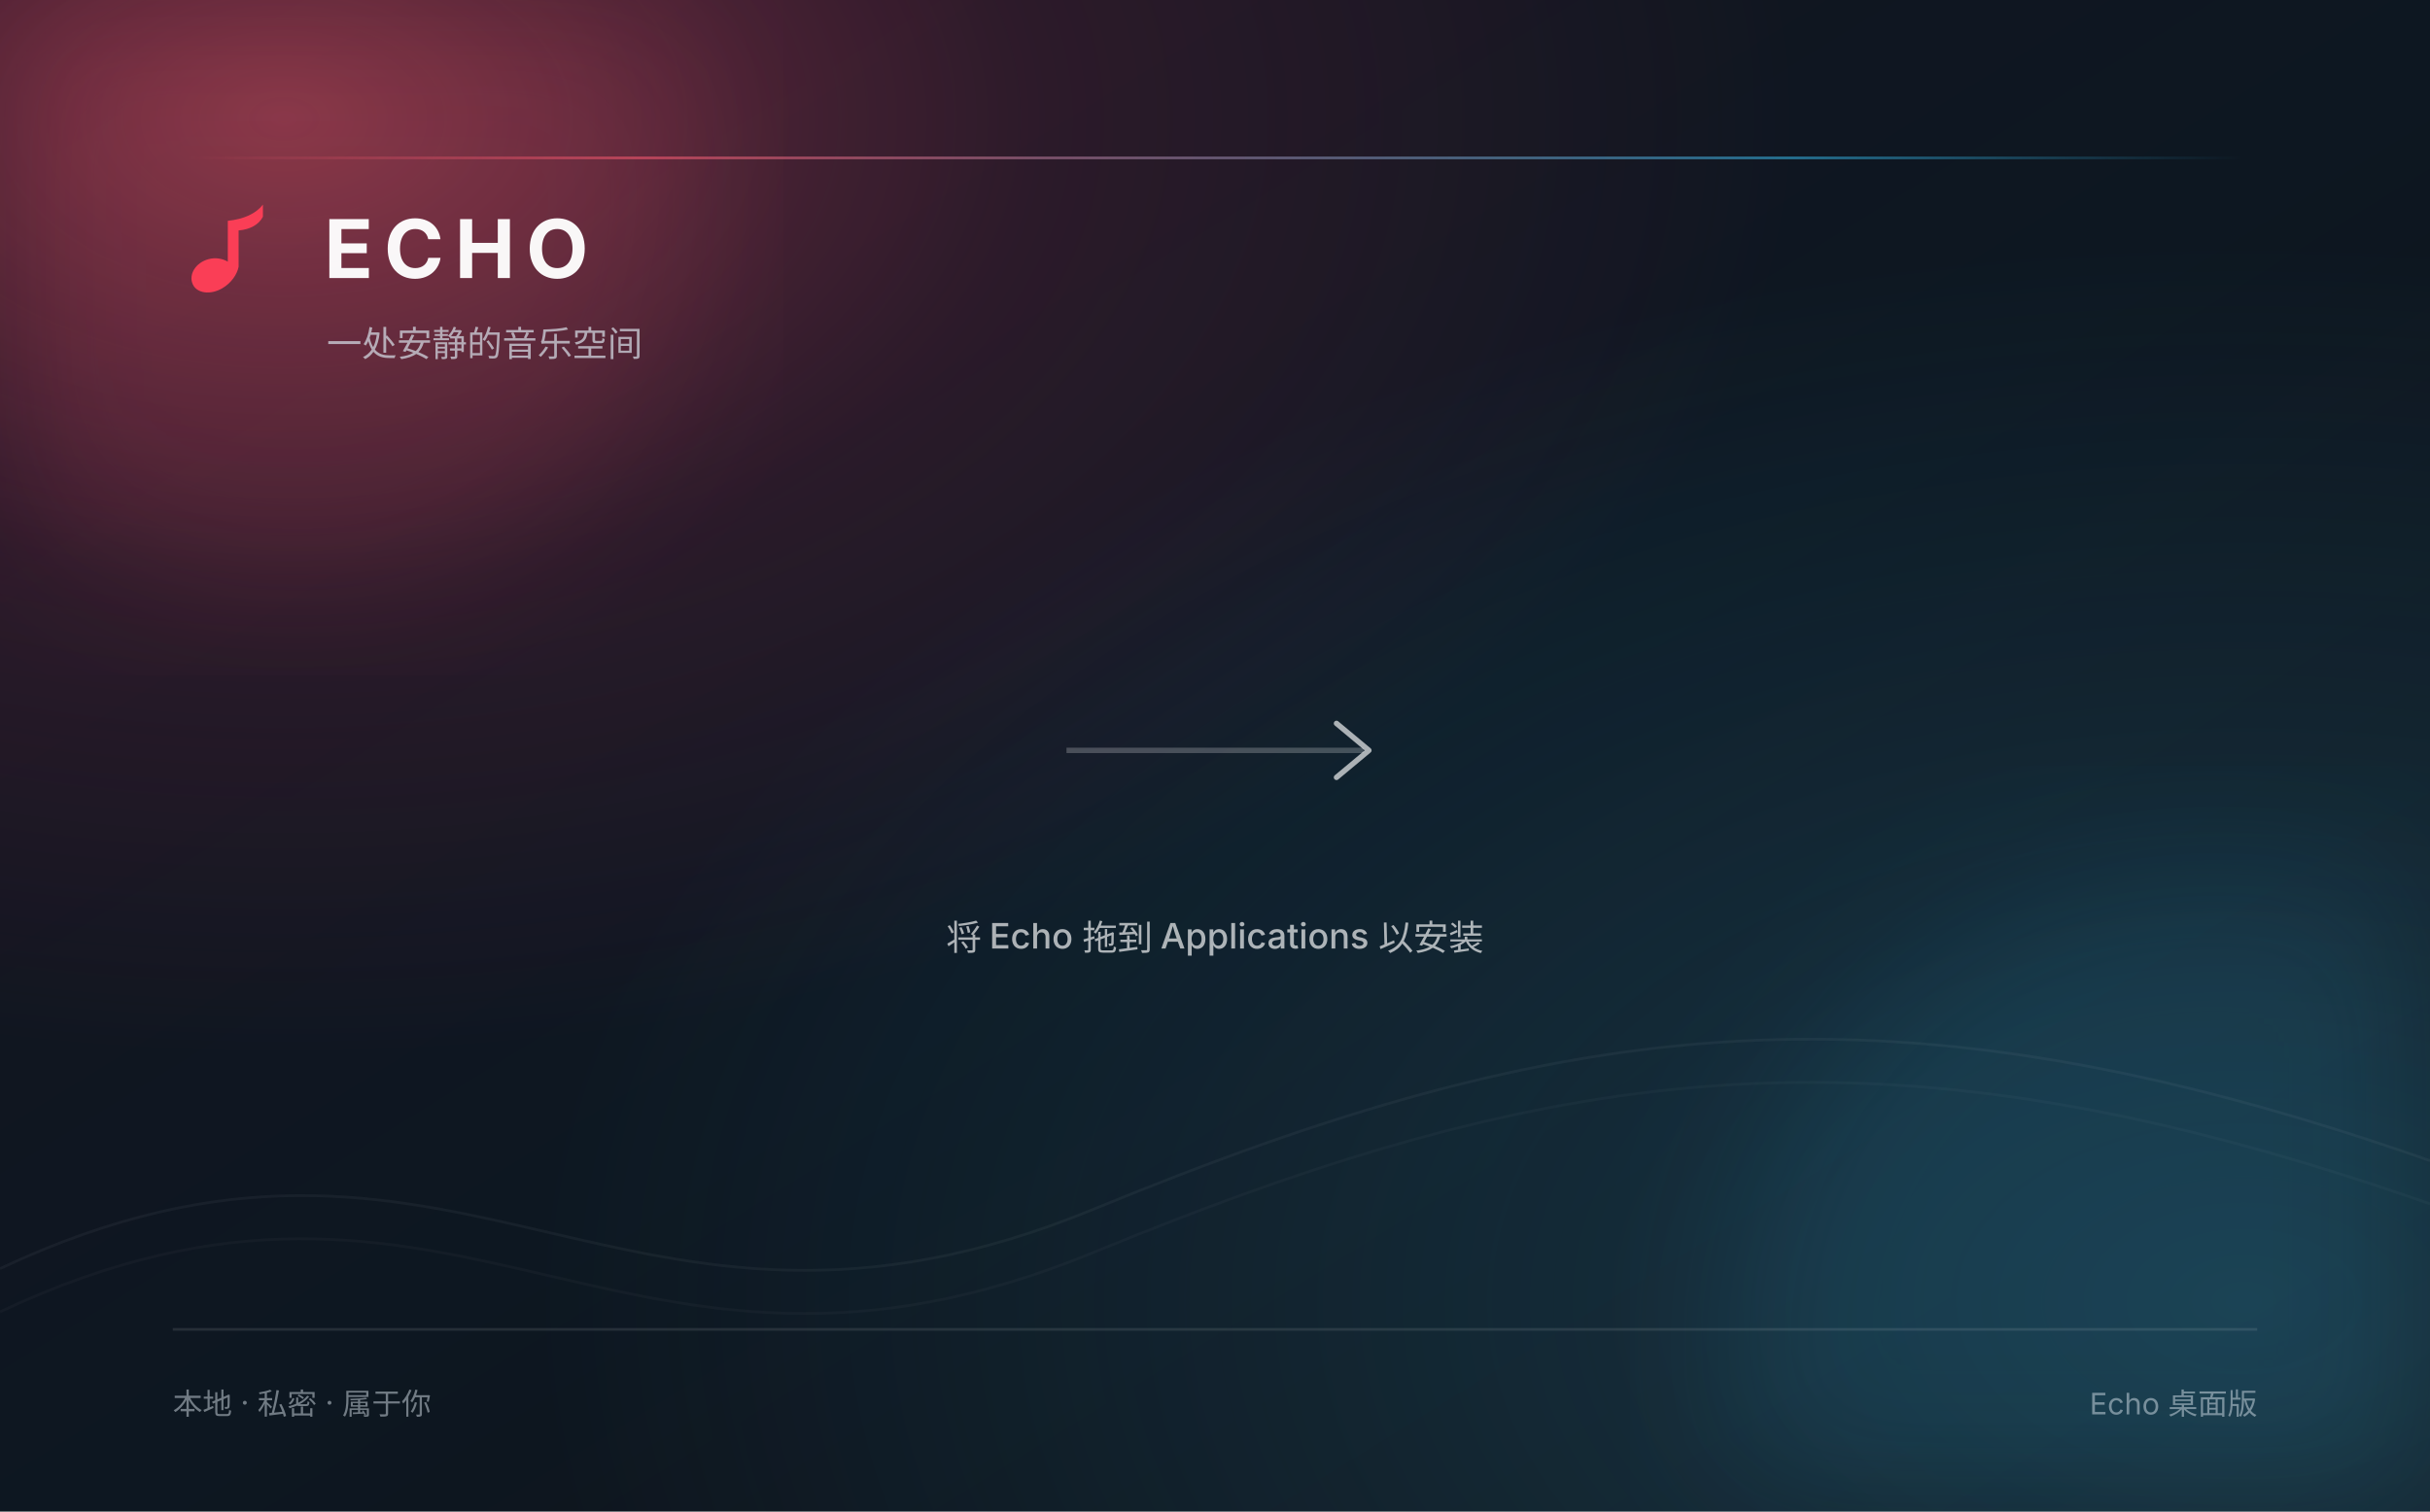
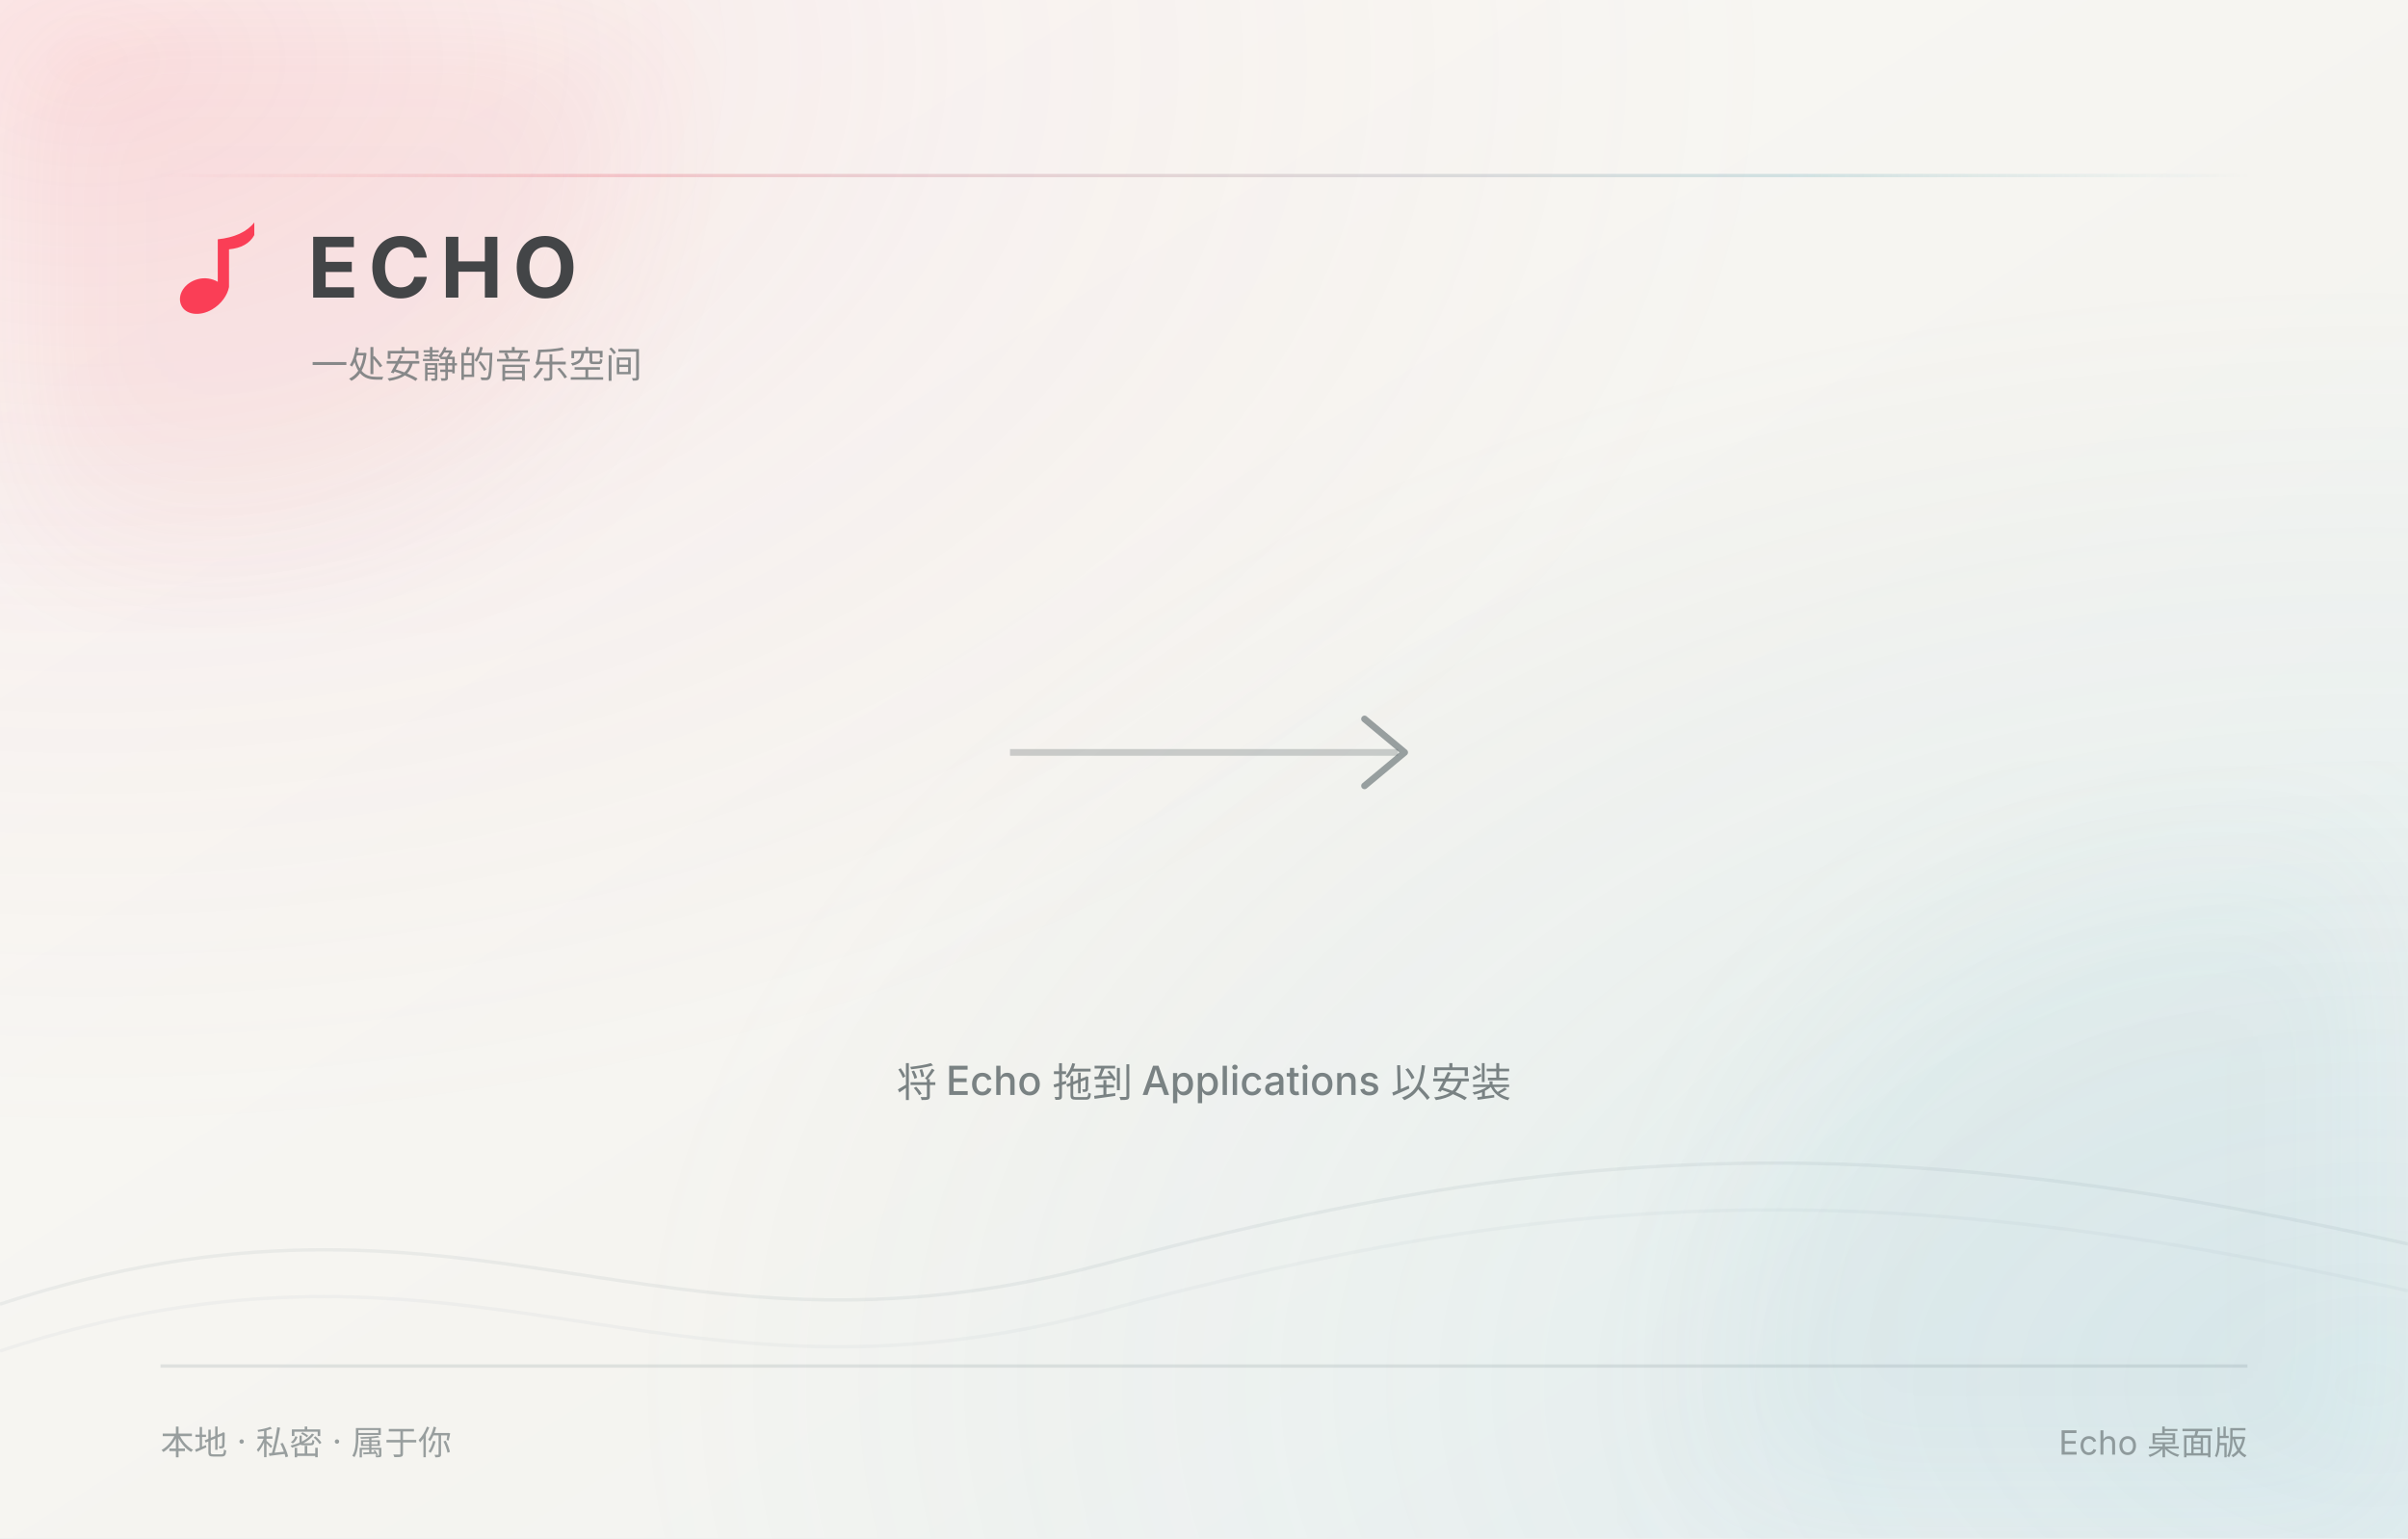
- <svg xmlns="http://www.w3.org/2000/svg" width="900" height="560" viewBox="0 0 900 560">
+ <svg xmlns="http://www.w3.org/2000/svg" width="720" height="460" viewBox="0 0 720 460">
  <defs>
    <linearGradient id="paper" x1="0" y1="0" x2="1" y2="1">
-       <stop offset="0" stop-color="#16131f" />
-       <stop offset="0.52" stop-color="#0d1721" />
-       <stop offset="1" stop-color="#101014" />
+       <stop offset="0" stop-color="#fbfaf7" />
+       <stop offset="0.55" stop-color="#f5f4f0" />
+       <stop offset="1" stop-color="#edf3f4" />
    </linearGradient>
-     <radialGradient id="coral" cx="0.12" cy="0.08" r="0.62">
-       <stop offset="0" stop-color="#ff5b72" stop-opacity="0.44" />
-       <stop offset="0.5" stop-color="#d83c68" stop-opacity="0.13" />
-       <stop offset="1" stop-color="#d83c68" stop-opacity="0" />
+     <radialGradient id="coral" cx="0.04" cy="0.04" r="0.7">
+       <stop offset="0" stop-color="#f86b7e" stop-opacity="0.16" />
+       <stop offset="0.52" stop-color="#f08b99" stop-opacity="0.05" />
+       <stop offset="1" stop-color="#f08b99" stop-opacity="0" />
    </radialGradient>
-     <radialGradient id="blue" cx="0.92" cy="0.86" r="0.7">
-       <stop offset="0" stop-color="#36b7e8" stop-opacity="0.22" />
-       <stop offset="1" stop-color="#36b7e8" stop-opacity="0" />
+     <radialGradient id="blue" cx="0.98" cy="0.9" r="0.72">
+       <stop offset="0" stop-color="#72b7c5" stop-opacity="0.13" />
+       <stop offset="1" stop-color="#72b7c5" stop-opacity="0" />
    </radialGradient>
    <linearGradient id="rule" x1="0" y1="0" x2="1" y2="0">
-       <stop offset="0" stop-color="#ff5b72" stop-opacity="0" />
-       <stop offset="0.22" stop-color="#ff5b72" stop-opacity="0.8" />
-       <stop offset="0.78" stop-color="#36b7e8" stop-opacity="0.8" />
-       <stop offset="1" stop-color="#36b7e8" stop-opacity="0" />
+       <stop offset="0" stop-color="#e56a79" stop-opacity="0" />
+       <stop offset="0.22" stop-color="#e56a79" stop-opacity="0.52" />
+       <stop offset="0.78" stop-color="#72aeb8" stop-opacity="0.52" />
+       <stop offset="1" stop-color="#72aeb8" stop-opacity="0" />
    </linearGradient>
    <filter id="blur">
-       <feGaussianBlur stdDeviation="28" />
+       <feGaussianBlur stdDeviation="24" />
    </filter>
  </defs>
-   <rect width="900" height="560" fill="url(#paper)" />
-   <rect width="900" height="560" fill="url(#coral)" />
-   <rect width="900" height="560" fill="url(#blue)" />
-   <circle cx="110" cy="70" r="150" fill="#ff5b72" opacity="0.12" filter="url(#blur)" />
-   <circle cx="820" cy="500" r="180" fill="#36b7e8" opacity="0.10" filter="url(#blur)" />
-   <path d="M0 470 C170 390 230 520 405 448 S700 360 900 430" fill="none" stroke="#fff" stroke-opacity="0.045" stroke-width="1" />
-   <path d="M0 486 C170 406 230 536 405 464 S700 376 900 446" fill="none" stroke="#fff" stroke-opacity="0.03" stroke-width="1" />
-   <rect x="64" y="58" width="772" height="1" fill="url(#rule)" opacity="0.7" />
-   <path d="M16.3 6.25v12.1c-1.62-.94-3.7-1.28-5.65-.76-3.9 1.02-6.02 4.58-4.76 7.42 1.2 2.75 5.27 3.3 8.82 1.2 2.65-1.57 4.35-4.08 4.79-6.36V9.1c3.45-.3 5.95-1.7 7.2-4.05V1.45C24.6 4.14 21.05 5.75 16.3 6.25Z" transform="translate(64 74) scale(1.25)" fill="#FA3E56" />
-   <text x="120" y="103" fill="#ffffff" fill-opacity="0.96" font-family="-apple-system, BlinkMacSystemFont, Helvetica Neue, sans-serif" font-size="30" font-weight="700" letter-spacing="4">ECHO</text>
-   <text x="121" y="132" fill="#dce7f0" fill-opacity="0.68" font-family="-apple-system, BlinkMacSystemFont, Helvetica Neue, sans-serif" font-size="13" font-weight="500">一处安静的音乐空间</text>
-   <path d="M395 278 H505" fill="none" stroke="#fff" stroke-opacity="0.22" stroke-width="2" />
-   <path d="M495 268 L507 278 L495 288" fill="none" stroke="#fff" stroke-opacity="0.65" stroke-width="2" stroke-linecap="round" stroke-linejoin="round" />
-   <text x="450" y="352" text-anchor="middle" fill="#fff" fill-opacity="0.66" font-family="-apple-system, BlinkMacSystemFont, Helvetica Neue, sans-serif" font-size="13" font-weight="500">将 Echo 拖到 Applications 以安装</text>
-   <rect x="64" y="492" width="772" height="1" fill="#fff" fill-opacity="0.10" />
-   <text x="64" y="524" fill="#dce7f0" fill-opacity="0.48" font-family="-apple-system, BlinkMacSystemFont, Helvetica Neue, sans-serif" font-size="11">本地 · 私密 · 属于你</text>
-   <text x="836" y="524" text-anchor="end" fill="#dce7f0" fill-opacity="0.48" font-family="-apple-system, BlinkMacSystemFont, Helvetica Neue, sans-serif" font-size="11">Echo 桌面版</text>
+   <rect width="720" height="460" fill="url(#paper)" />
+   <rect width="720" height="460" fill="url(#coral)" />
+   <rect width="720" height="460" fill="url(#blue)" />
+   <circle cx="64" cy="38" r="126" fill="#f06b7d" opacity="0.08" filter="url(#blur)" />
+   <circle cx="666" cy="410" r="152" fill="#6baebc" opacity="0.07" filter="url(#blur)" />
+   <path d="M0 390 C140 344 196 414 330 378 S560 336 720 372" fill="none" stroke="#526b71" stroke-opacity="0.08" stroke-width="1" />
+   <path d="M0 404 C140 358 196 428 330 392 S560 350 720 386" fill="none" stroke="#526b71" stroke-opacity="0.045" stroke-width="1" />
+   <rect x="48" y="52" width="624" height="1" fill="url(#rule)" opacity="0.55" />
+   <path d="M16.3 6.25v12.1c-1.62-.94-3.7-1.28-5.65-.76-3.9 1.02-6.02 4.58-4.76 7.42 1.2 2.75 5.27 3.3 8.82 1.2 2.65-1.57 4.35-4.08 4.79-6.36V9.1c3.45-.3 5.95-1.7 7.2-4.05V1.45C24.6 4.14 21.05 5.75 16.3 6.25Z" transform="translate(48 65) scale(1.05)" fill="#FA3E56" />
+   <text x="92" y="89" fill="#34383a" fill-opacity="0.92" font-family="-apple-system, BlinkMacSystemFont, Helvetica Neue, sans-serif" font-size="25" font-weight="700" letter-spacing="3">ECHO</text>
+   <text x="93" y="113" fill="#6e7475" fill-opacity="0.82" font-family="-apple-system, BlinkMacSystemFont, Helvetica Neue, sans-serif" font-size="11" font-weight="500">一处安静的音乐空间</text>
+   <path d="M302 225 H418" fill="none" stroke="#566367" stroke-opacity="0.28" stroke-width="2" />
+   <path d="M408 215 L420 225 L408 235" fill="none" stroke="#566367" stroke-opacity="0.58" stroke-width="2" stroke-linecap="round" stroke-linejoin="round" />
+   <text x="360" y="328" text-anchor="middle" fill="#596365" fill-opacity="0.78" font-family="-apple-system, BlinkMacSystemFont, Helvetica Neue, sans-serif" font-size="12" font-weight="500">将 Echo 拖到 Applications 以安装</text>
+   <rect x="48" y="408" width="624" height="1" fill="#55666b" fill-opacity="0.14" />
+   <text x="48" y="435" fill="#687274" fill-opacity="0.66" font-family="-apple-system, BlinkMacSystemFont, Helvetica Neue, sans-serif" font-size="10">本地 · 私密 · 属于你</text>
+   <text x="672" y="435" text-anchor="end" fill="#687274" fill-opacity="0.66" font-family="-apple-system, BlinkMacSystemFont, Helvetica Neue, sans-serif" font-size="10">Echo 桌面版</text>
</svg>
